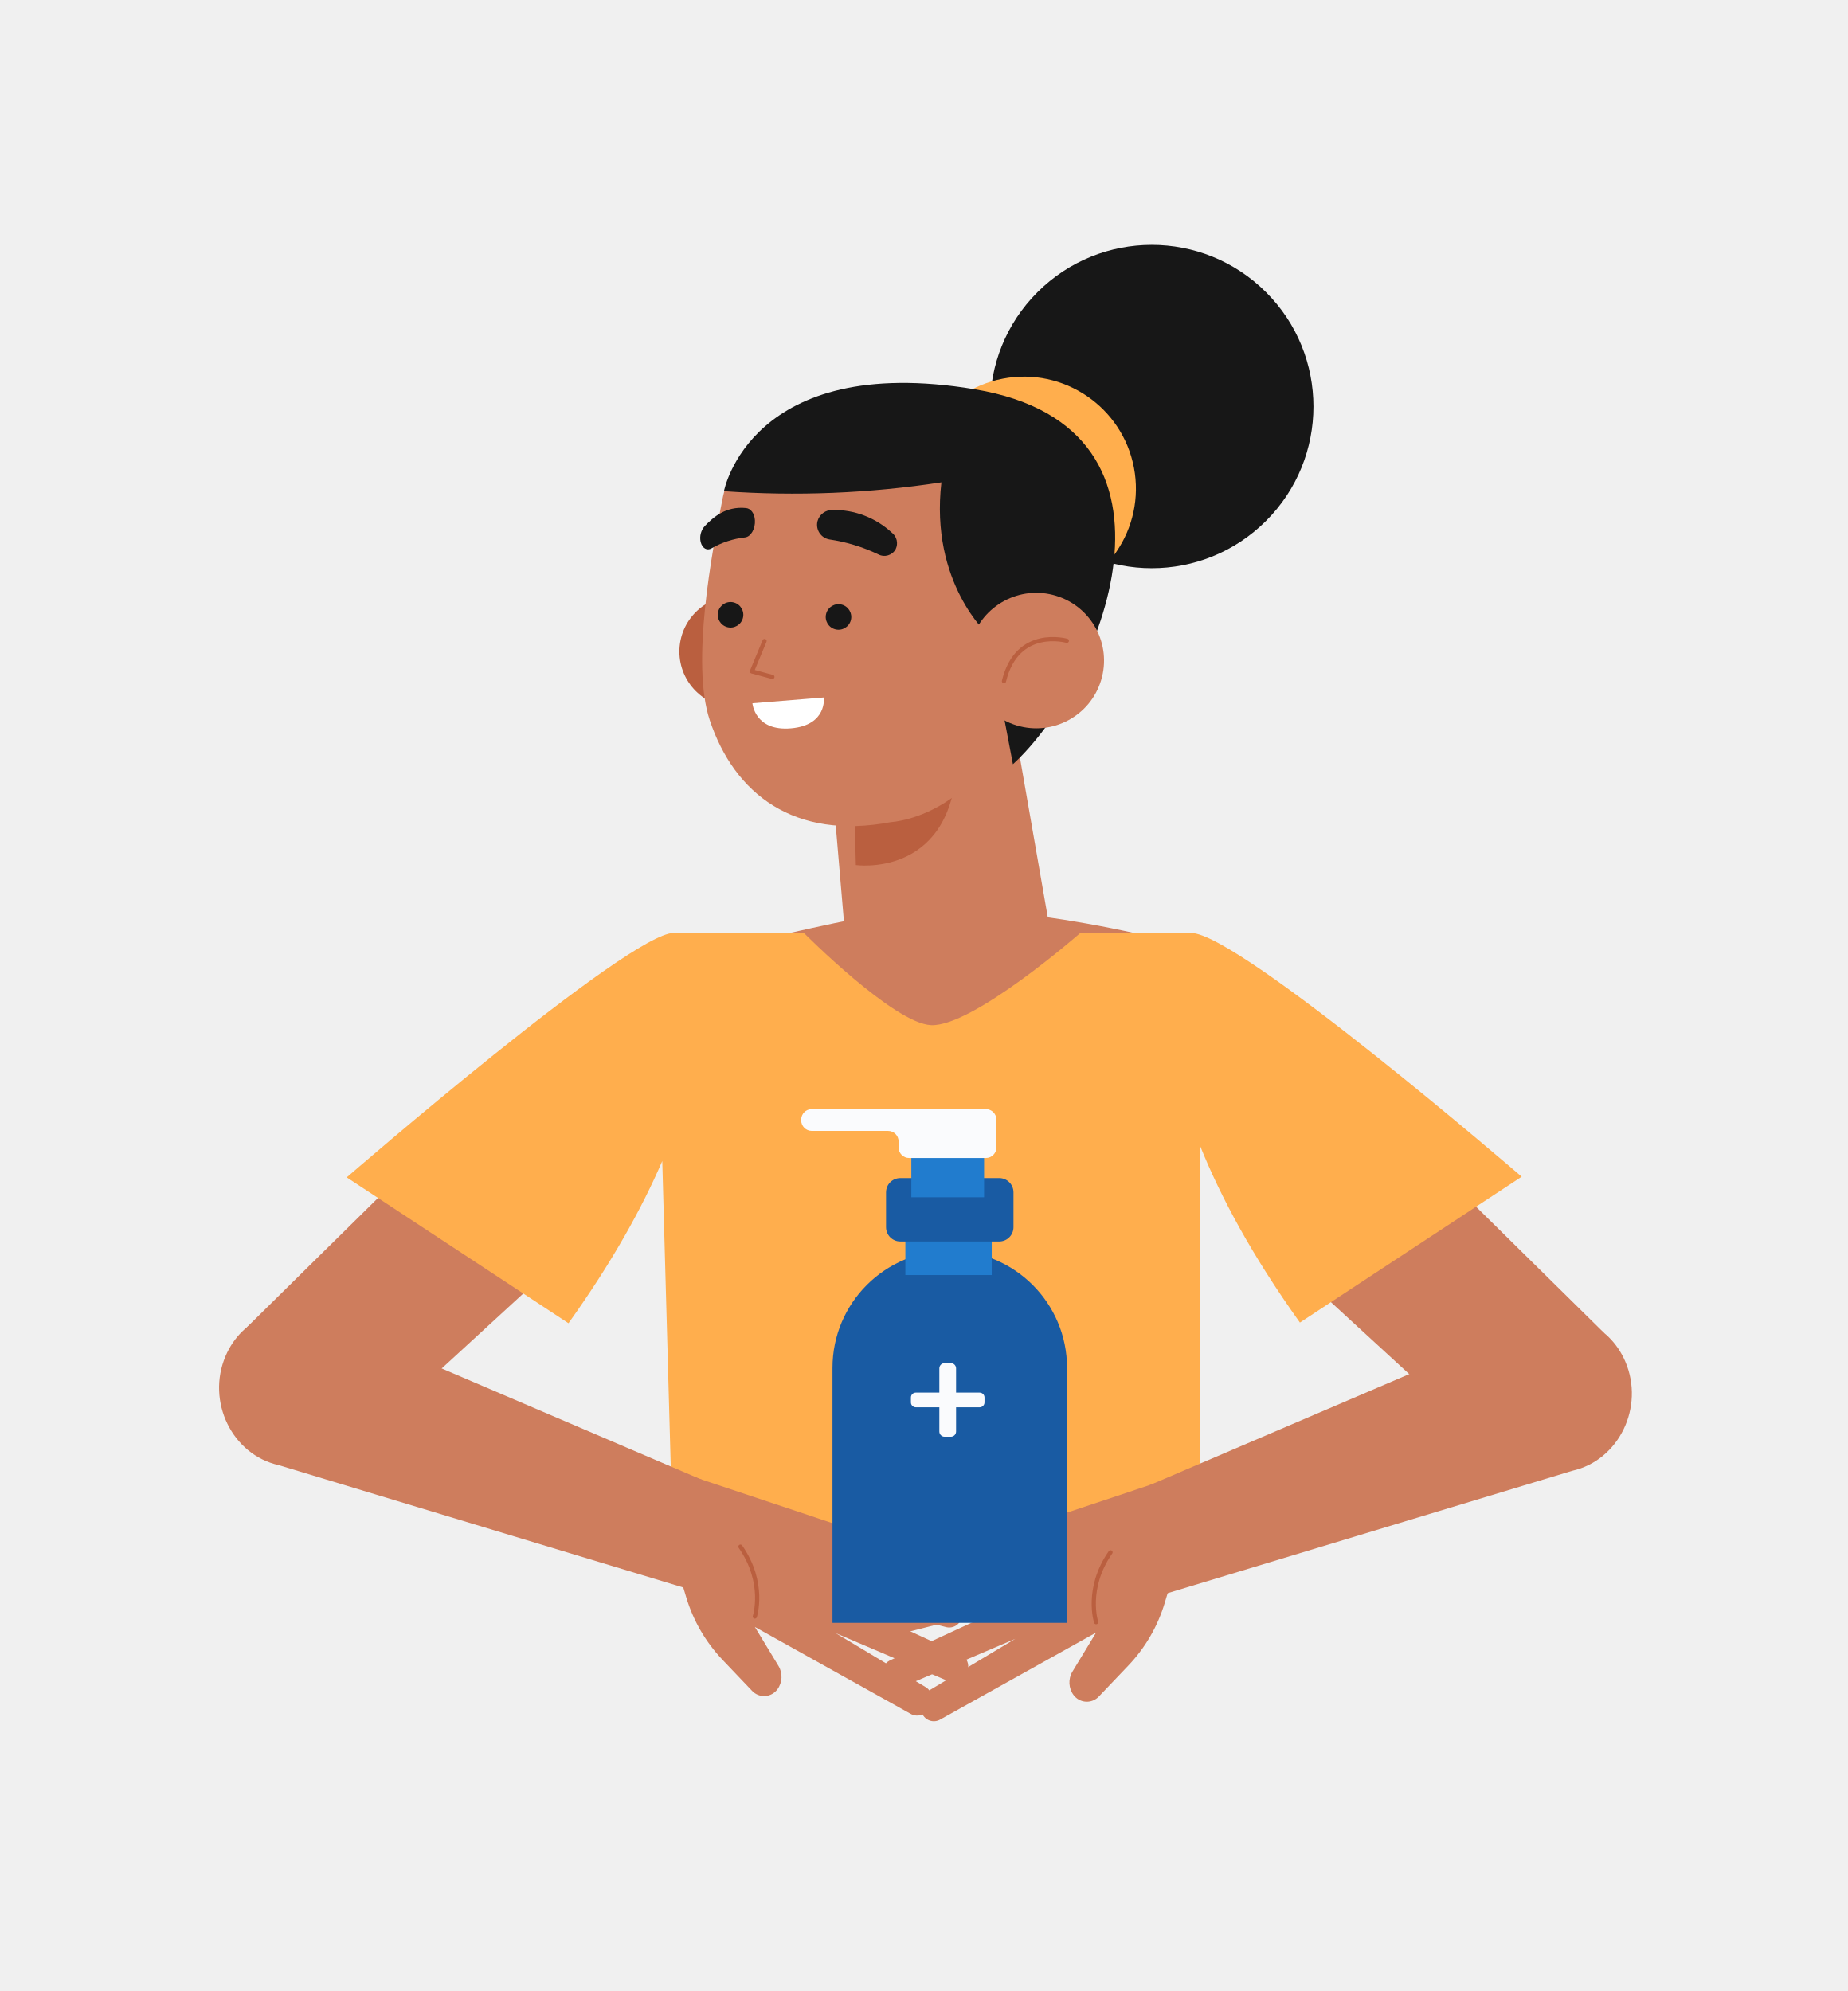
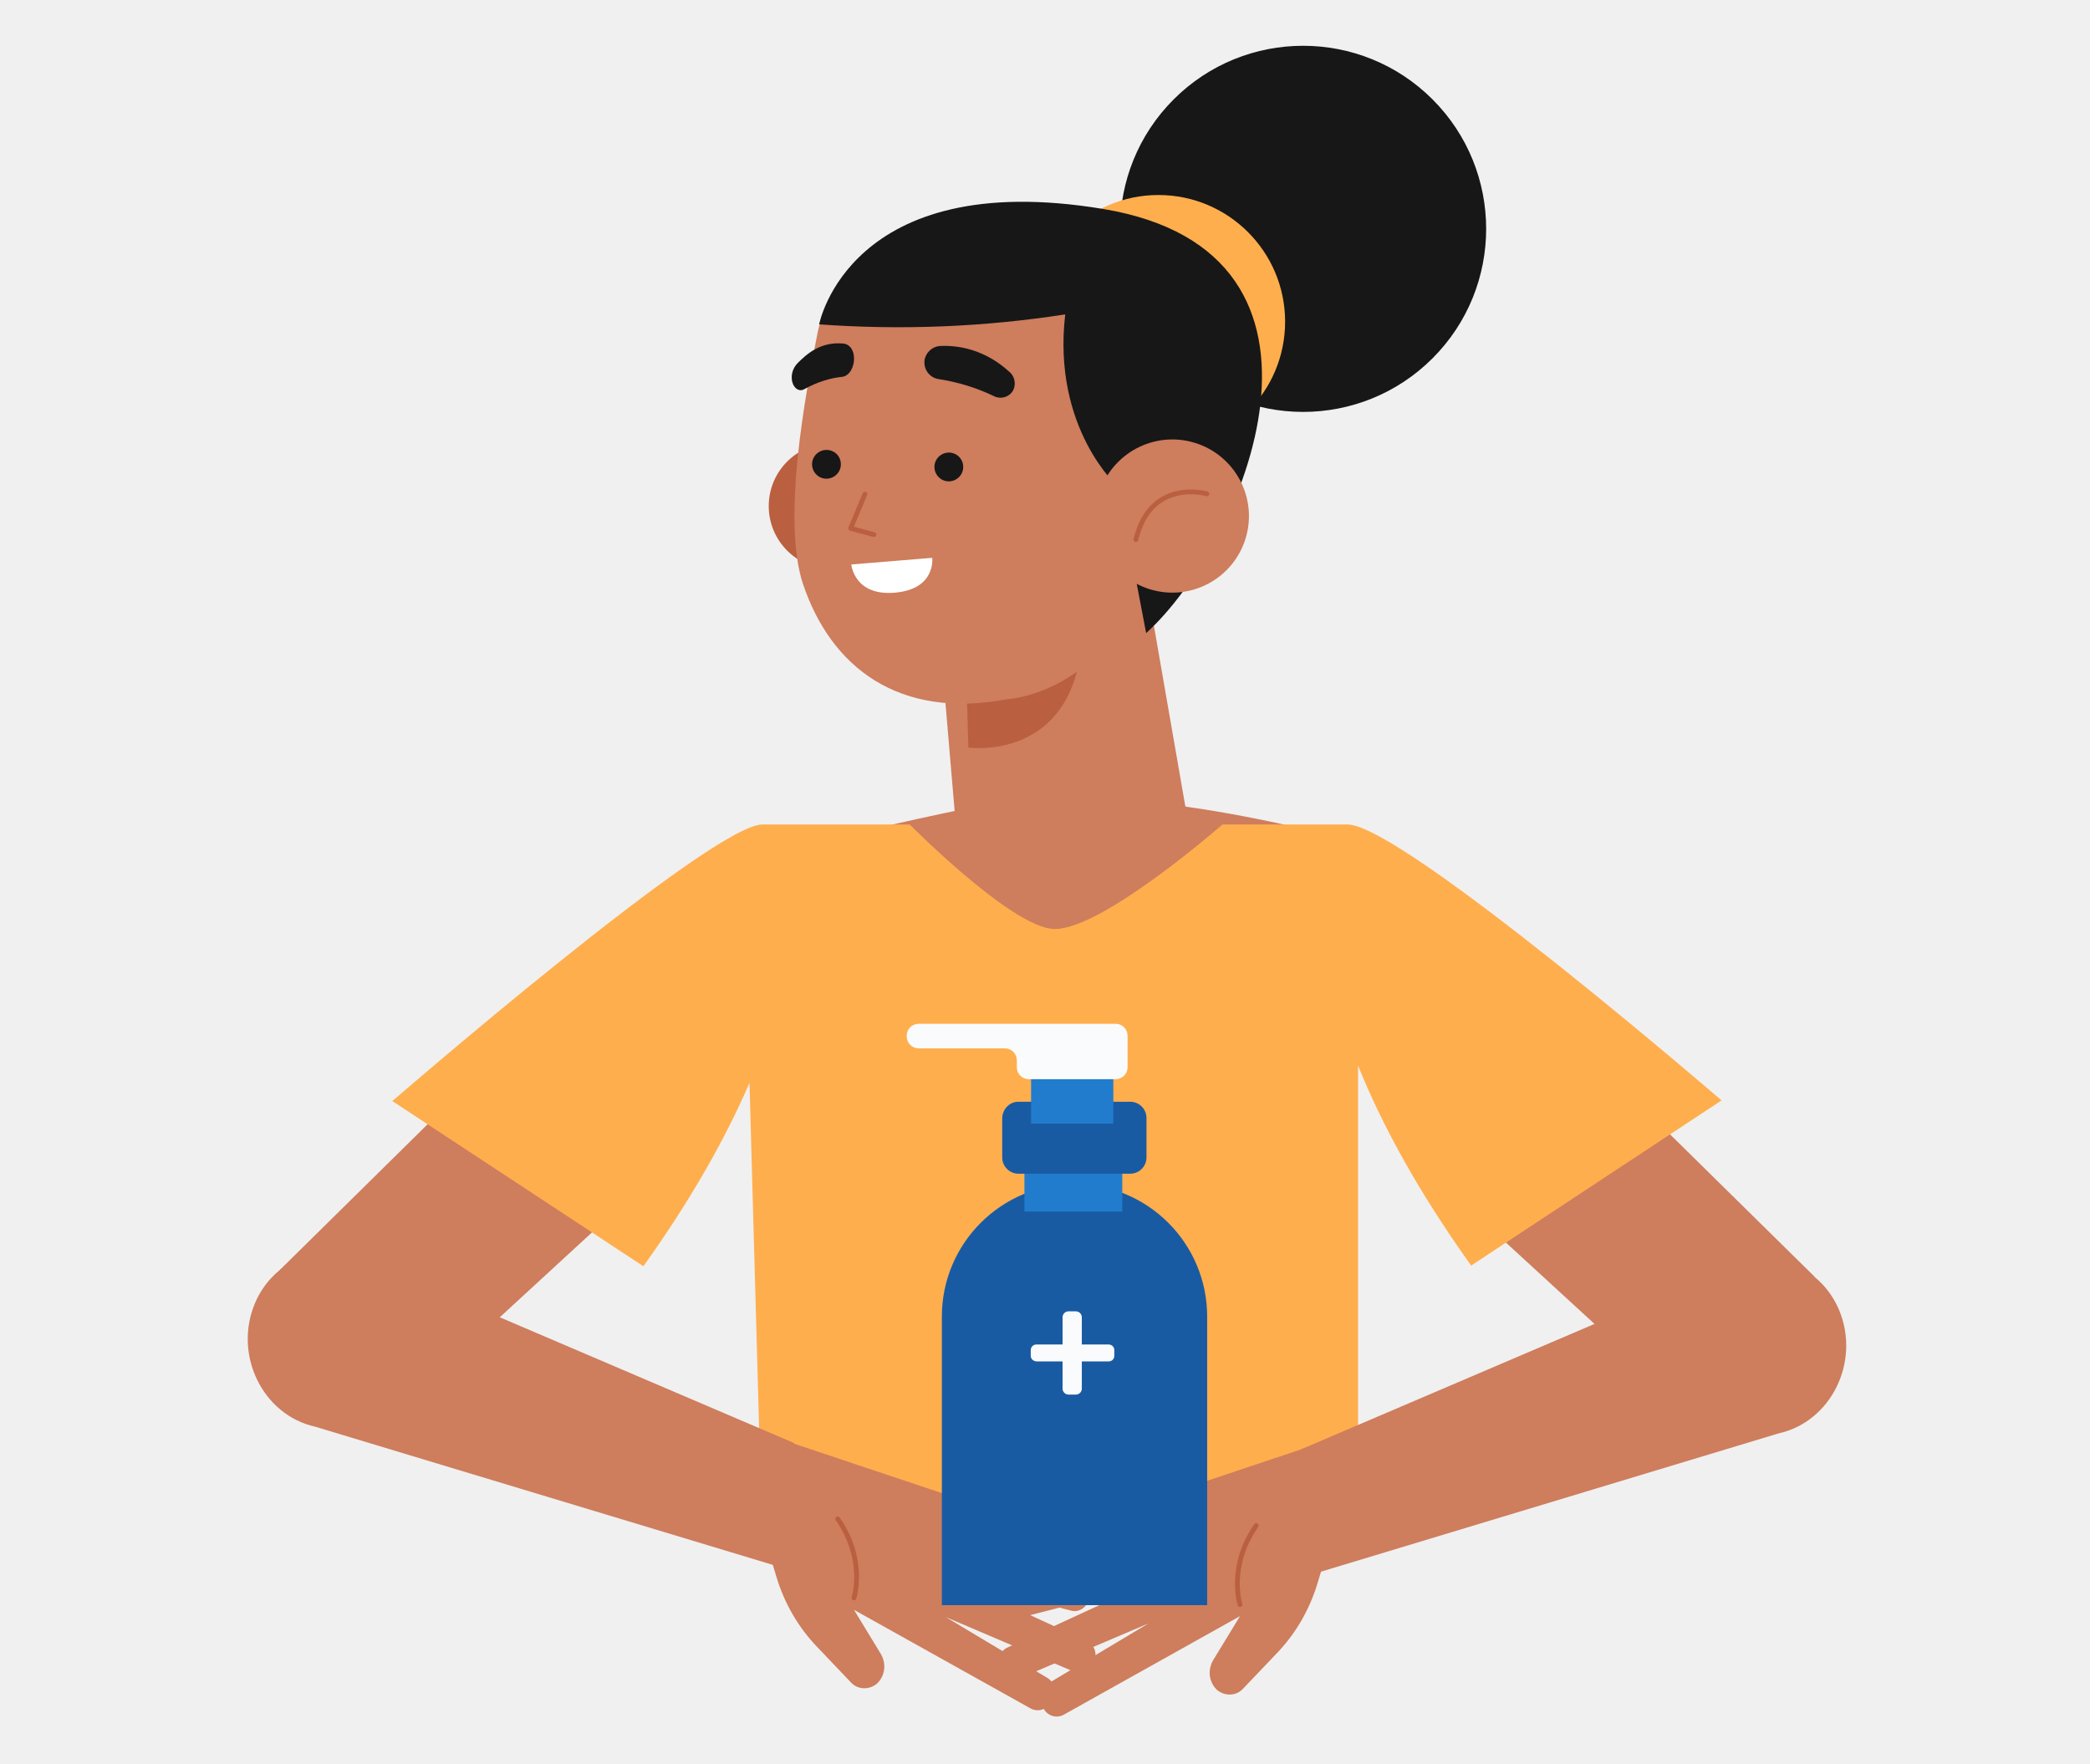
- <svg xmlns="http://www.w3.org/2000/svg" viewBox="0 0 630.187 679.356">
-   <defs>
-     <style>.cls-1{fill:#171717;}.cls-2{fill:#ffae4d;}.cls-3{fill:#ba5f3f;}.cls-4{fill:#ce7d5d;}.cls-5{fill:none;stroke:#ba5f3f;stroke-linecap:round;stroke-linejoin:round;stroke-width:1.434px;}.cls-6{fill:#fff;}.cls-7{fill:#195ba3;}.cls-8{fill:#217cce;}.cls-9{fill:#fafbfd;}</style>
-   </defs>
-   <g id="_2" data-name="2">
-     <circle class="cls-1" cx="392.915" cy="138.72" r="55.162" transform="translate(16.992 318.463) rotate(-45)" />
-     <circle class="cls-2" cx="349.311" cy="166.722" r="38.202" transform="translate(-25.074 68.487) rotate(-10.812)" />
-     <circle class="cls-3" cx="250.819" cy="222.328" r="19.044" />
-     <polygon class="cls-4" points="283.229 259.663 289.941 338.248 361.221 334.634 340.987 218.599 283.229 259.663" />
-     <path class="cls-3" d="M291.972,295.161s31.376,4.451,34.294-32.44l-34.75,15.32Z" />
-     <path class="cls-4" d="M255.569,154.368a27.811,27.811,0,0,0-9.092,15.905c-3.644,18.22-10.8,56.114-4.35,75.455,8.387,25.15,28.811,41.053,61.815,34.778,0,0,38.249-1.742,47.685-57.95C365.014,142.811,296.706,119.6,255.569,154.368Z" />
-     <path class="cls-1" d="M253.436,210.884a4.357,4.357,0,1,1-3.106-5.322A4.357,4.357,0,0,1,253.436,210.884Z" />
-     <path class="cls-1" d="M290.264,211.623a4.358,4.358,0,1,1-3.107-5.322A4.358,4.358,0,0,1,290.264,211.623Z" />
-     <polyline class="cls-5" points="260.822 218.716 256.514 229.092 263.495 230.971" />
-     <path class="cls-1" d="M278.9,177.786h0a5.055,5.055,0,0,0,4.093,6.286,58.071,58.071,0,0,1,16.639,5.088,4.409,4.409,0,0,0,5.892-1.715h0a4.6,4.6,0,0,0-1.39-5.787A28.963,28.963,0,0,0,284.1,174.01,5.2,5.2,0,0,0,278.9,177.786Z" />
-     <path class="cls-1" d="M257.536,177.479h0c.194,2.919-1.358,5.649-3.352,5.888a29.473,29.473,0,0,0-11.462,3.738c-1.513.906-3.141,0-3.686-2.147h0a6.108,6.108,0,0,1,1.524-5.6c2.671-2.712,6.89-6.716,13.962-6C256.109,173.513,257.38,175.129,257.536,177.479Z" />
-     <path class="cls-6" d="M256.686,239.963l24.36-1.981s1.228,9.447-11.178,10.531S256.686,239.963,256.686,239.963Z" />
-     <path class="cls-1" d="M337.157,216.629s-19.974-17.672-16-52.053a333.007,333.007,0,0,1-74.186,3.028s8.983-47.525,85.556-34.779c79.564,13.244,42.593,100.987,13.027,127.933Z" />
-     <path class="cls-4" d="M375.641,232.1a23.11,23.11,0,1,1-15.414-28.82A23.11,23.11,0,0,1,375.641,232.1Z" />
-     <path class="cls-5" d="M363.948,218.646s-16.942-4.866-21.449,13.779" />
-     <path class="cls-4" d="M262.671,319.9s41.465-9.775,51.036-9.775c0,0,26.555-2.032,73.808,8.351,0,0-46.837,37.357-88.27,83.5Z" />
+ <svg xmlns="http://www.w3.org/2000/svg" version="1.1" id="Capa_1" x="0px" y="0px" viewBox="0 0 630.2 531.7" style="enable-background:new 0 0 630.2 531.7;" xml:space="preserve">
+   <style type="text/css">
+ 	.st0{fill:#171717;}
+ 	.st1{fill:#FFAE4D;}
+ 	.st2{fill:#BA5F3F;}
+ 	.st3{fill:#CE7D5D;}
+ 	.st4{fill:none;stroke:#BA5F3F;stroke-width:1.434;stroke-linecap:round;stroke-linejoin:round;}
+ 	.st5{fill:#FFFFFF;}
+ 	.st6{fill:#195BA3;}
+ 	.st7{fill:#217CCE;}
+ 	.st8{fill:#FAFBFD;}
+ </style>
+   <g id="_2">
+     <ellipse transform="matrix(0.7071 -0.7071 0.7071 0.7071 66.3157 298.0323)" class="st0" cx="392.9" cy="69" rx="55.2" ry="55.2" />
+     <circle class="st1" cx="349.3" cy="97" r="38.2" />
+     <circle class="st2" cx="250.8" cy="152.6" r="19" />
+     <polygon class="st3" points="283.2,189.9 289.9,268.5 361.2,264.9 341,148.8  " />
+     <path class="st2" d="M292,225.4c0,0,31.4,4.5,34.3-32.4l-34.8,15.3L292,225.4z" />
+     <path class="st3" d="M255.6,84.6c-4.7,4.1-7.9,9.7-9.1,15.9c-3.6,18.2-10.8,56.1-4.4,75.5c8.4,25.1,28.8,41.1,61.8,34.8   c0,0,38.2-1.7,47.7-57.9C365,73.1,296.7,49.8,255.6,84.6z" />
+     <path class="st0" d="M253.4,141.1c-0.6,2.3-3,3.7-5.3,3.1c-2.3-0.6-3.7-3-3.1-5.3c0.6-2.3,3-3.7,5.3-3.1   C252.7,136.4,254,138.8,253.4,141.1C253.4,141.1,253.4,141.1,253.4,141.1z" />
+     <path class="st0" d="M290.3,141.9c-0.6,2.3-3,3.7-5.3,3.1s-3.7-3-3.1-5.3c0.6-2.3,3-3.7,5.3-3.1c0,0,0,0,0,0   C289.5,137.2,290.9,139.5,290.3,141.9z" />
+     <polyline class="st4" points="260.8,149 256.5,159.3 263.5,161.2  " />
+     <path class="st0" d="M278.9,108L278.9,108c-0.7,2.7,0.9,5.5,3.6,6.2c0.2,0,0.3,0.1,0.5,0.1c5.8,0.9,11.4,2.6,16.6,5.1   c2.1,1.1,4.7,0.4,5.9-1.7l0,0c1-2,0.4-4.5-1.4-5.8c-5.5-5-12.6-7.8-20-7.6C281.7,104.2,279.6,105.7,278.9,108z" />
+     <path class="st0" d="M257.5,107.7L257.5,107.7c0.2,2.9-1.4,5.6-3.4,5.9c-4,0.4-7.9,1.7-11.5,3.7c-1.5,0.9-3.1,0-3.7-2.1l0,0   c-0.5-2,0.1-4.1,1.5-5.6c2.7-2.7,6.9-6.7,14-6C256.1,103.8,257.4,105.4,257.5,107.7z" />
+     <path class="st5" d="M256.7,170.2l24.4-2c0,0,1.2,9.4-11.2,10.5S256.7,170.2,256.7,170.2z" />
+     <path class="st0" d="M337.2,146.9c0,0-20-17.7-16-52.1c-24.5,3.8-49.4,4.8-74.2,3c0,0,9-47.5,85.6-34.8   c79.6,13.2,42.6,101,13,127.9L337.2,146.9z" />
+     <path class="st3" d="M375.6,162.3c-3.7,12.2-16.6,19.1-28.8,15.4c-12.2-3.7-19.1-16.6-15.4-28.8c3.7-12.2,16.6-19.1,28.8-15.4   C372.4,137.2,379.3,150.1,375.6,162.3C375.6,162.3,375.6,162.3,375.6,162.3z" />
+     <path class="st4" d="M363.9,148.9c0,0-16.9-4.9-21.4,13.8" />
+     <path class="st3" d="M262.7,250.1c0,0,41.5-9.8,51-9.8c0,0,26.6-2,73.8,8.4c0,0-46.8,37.4-88.3,83.5L262.7,250.1z" />
  </g>
-   <g id="Capa_4" data-name="Capa 4">
-     <polygon class="cls-4" points="84.237 452.863 169.198 369.087 195.899 425.391 135.915 480.508 84.237 452.863" />
-     <polygon class="cls-4" points="547.206 454.792 462.246 371.015 435.544 427.32 495.529 482.436 547.206 454.792" />
-     <path class="cls-2" d="M519.116,401.507s-96.427-83.184-112.807-83.18H368.568S331.988,350.38,317.66,349.8c-12.7-.514-43.424-31.474-43.424-31.474s-33.272,0-44.362,0c-15.435,0-111.591,83.412-111.591,83.412l75.654,49.767c14.774-20.68,25.01-39.13,31.993-55.337l3.595,129.45,179.858-9.091.006-125.594c6.977,17.381,17.756,37.5,34.073,60.34Z" />
-     <path class="cls-4" d="M392.077,506.811l.948,38.405,143.293-43.348c15.945-3.534,24.814-21.739,18.159-37.275h0c-5.532-12.917-19.783-18.834-32.35-13.432Z" />
-     <path class="cls-4" d="M401.918,531.756l-4.6,15.26a53.088,53.088,0,0,1-12.375,21.278l-10.1,10.606a5.625,5.625,0,0,1-8.576-.5h0a7.2,7.2,0,0,1-.395-8.051l8.059-13.292-53.151,29.654a4.357,4.357,0,0,1-6.21-2.051l-.69-1.62a4.357,4.357,0,0,1,1.54-5.3l30.924-18.547-38.468,16.392a4.356,4.356,0,0,1-6.055-2.431l-.435-1.22a4.357,4.357,0,0,1,2.149-5.357l39.52-18.24L308.8,557.088a4.356,4.356,0,0,1-5.526-3.946l-.032-.56a4.358,4.358,0,0,1,2.821-4.328l34.752-13.018-22,5.144a4.357,4.357,0,0,1-5.243-5.192h0a4.356,4.356,0,0,1,2.872-3.182l78.385-26.166Z" />
-     <path class="cls-5" d="M373.934,553.506s-3.732-11.468,4.915-23.838" />
-     <path class="cls-4" d="M239.366,504.883l-.947,38.4L95.125,499.939c-15.944-3.533-24.813-21.738-18.159-37.274h0c5.533-12.917,19.784-18.834,32.351-13.432Z" />
-     <path class="cls-4" d="M229.525,529.827l4.6,15.261A53.085,53.085,0,0,0,246.5,566.365l10.1,10.607a5.624,5.624,0,0,0,8.575-.5h0a7.2,7.2,0,0,0,.395-8.051l-8.058-13.292,53.151,29.654a4.356,4.356,0,0,0,6.209-2.051l.69-1.621a4.355,4.355,0,0,0-1.54-5.3L285.1,557.261l38.469,16.392a4.356,4.356,0,0,0,6.055-2.431l.435-1.219a4.356,4.356,0,0,0-2.149-5.357l-39.521-18.241,34.261,8.755a4.356,4.356,0,0,0,5.526-3.946l.032-.56a4.355,4.355,0,0,0-2.821-4.328l-34.751-13.018,22,5.143a4.356,4.356,0,0,0,5.244-5.191h0A4.357,4.357,0,0,0,315,530.077l-78.384-26.165Z" />
-     <path class="cls-5" d="M257.51,551.578s3.731-11.468-4.915-23.838" />
-     <path class="cls-7" d="M324.007,426.726h0a40.009,40.009,0,0,1,40.009,40.009v87a0,0,0,0,1,0,0H284a0,0,0,0,1,0,0v-87a40.009,40.009,0,0,1,40.009-40.009Z" />
-     <rect class="cls-8" x="308.863" y="408.155" width="29.464" height="26.913" />
-     <rect class="cls-7" x="302.27" y="401.974" width="43.475" height="21.635" rx="4.868" ry="4.868" />
-     <rect class="cls-8" x="310.9" y="394.363" width="24.818" height="14.162" />
-     <path class="cls-9" d="M308.863,378.448H276.924a3.6,3.6,0,0,0-3.6,3.6v.228a3.6,3.6,0,0,0,3.6,3.6h26.028a3.6,3.6,0,0,1,3.6,3.6v2.051a3.6,3.6,0,0,0,3.6,3.6h26.168a3.6,3.6,0,0,0,3.6-3.6V382.05a3.6,3.6,0,0,0-3.6-3.6Z" />
-     <rect class="cls-9" x="320.456" y="465.128" width="5.706" height="25.104" rx="1.777" ry="1.777" transform="translate(646.617 955.359) rotate(-180)" />
-     <rect class="cls-9" x="320.806" y="465.128" width="5.006" height="25.104" rx="1.664" ry="1.664" transform="translate(-154.371 800.989) rotate(-90)" />
+   <g id="Capa_4">
+     <polygon class="st3" points="84.2,383.1 169.2,299.3 195.9,355.6 135.9,410.8  " />
+     <polygon class="st3" points="547.2,385 462.2,301.3 435.5,357.6 495.5,412.7  " />
+     <path class="st1" d="M519.1,331.8c0,0-96.4-83.2-112.8-83.2h-37.7c0,0-36.6,32.1-50.9,31.5c-12.7-0.5-43.4-31.5-43.4-31.5   s-33.3,0-44.4,0c-15.4,0-111.6,83.4-111.6,83.4l75.7,49.8c14.8-20.7,25-39.1,32-55.3l3.6,129.5l179.9-9.1l0-125.6   c7,17.4,17.8,37.5,34.1,60.3L519.1,331.8z" />
+     <path class="st3" d="M392.1,437.1l0.9,38.4l143.3-43.3c15.9-3.5,24.8-21.7,18.2-37.3l0,0c-5.5-12.9-19.8-18.8-32.3-13.4   L392.1,437.1z" />
+     <path class="st3" d="M401.9,462l-4.6,15.3c-2.4,8-6.6,15.3-12.4,21.3l-10.1,10.6c-2.1,2.3-5.7,2.3-8,0.2c-0.2-0.2-0.4-0.5-0.6-0.7   l0,0c-1.8-2.4-1.9-5.5-0.4-8.1l8.1-13.3L320.8,517c-2.1,1.2-4.7,0.5-6-1.6c-0.1-0.2-0.2-0.3-0.2-0.5l-0.7-1.6   c-0.8-1.9-0.2-4.1,1.5-5.3l30.9-18.5l-38.5,16.4c-2.2,1.1-4.8,0.2-5.8-1.9c-0.1-0.2-0.1-0.3-0.2-0.5l-0.4-1.2   c-0.7-2.1,0.2-4.4,2.1-5.4l39.5-18.2l-34.3,8.8c-2.3,0.7-4.7-0.7-5.4-3c-0.1-0.3-0.1-0.6-0.2-0.9l0-0.6c-0.1-1.9,1-3.7,2.8-4.3   l34.8-13l-22,5.1c-2.3,0.5-4.7-0.9-5.2-3.3c-0.1-0.6-0.2-1.3,0-1.9l0,0c0.3-1.5,1.4-2.7,2.9-3.2l78.4-26.2L401.9,462z" />
+     <path class="st4" d="M373.9,483.8c0,0-3.7-11.5,4.9-23.8" />
+     <path class="st3" d="M239.4,435.1l-0.9,38.4L95.1,430.2c-15.9-3.5-24.8-21.7-18.2-37.3l0,0c5.5-12.9,19.8-18.8,32.4-13.4   L239.4,435.1z" />
+     <path class="st3" d="M229.5,460.1l4.6,15.3c2.4,8,6.6,15.3,12.4,21.3l10.1,10.6c2.1,2.3,5.7,2.3,8,0.2c0.2-0.2,0.4-0.5,0.6-0.7l0,0   c1.8-2.4,1.9-5.5,0.4-8.1l-8.1-13.3l53.2,29.7c2.1,1.2,4.7,0.5,6-1.6c0.1-0.2,0.2-0.3,0.2-0.5l0.7-1.6c0.8-1.9,0.2-4.1-1.5-5.3   l-30.9-18.5l38.5,16.4c2.2,1.1,4.8,0.2,5.8-1.9c0.1-0.2,0.1-0.3,0.2-0.5l0.4-1.2c0.7-2.1-0.2-4.4-2.1-5.4l-39.5-18.2l34.3,8.8   c2.3,0.7,4.7-0.7,5.4-3c0.1-0.3,0.1-0.6,0.2-0.9l0-0.6c0.1-1.9-1-3.7-2.8-4.3l-34.8-13l22,5.1c2.3,0.5,4.7-0.9,5.2-3.2   c0.1-0.6,0.2-1.3,0-1.9l0,0c-0.3-1.5-1.4-2.7-2.9-3.2l-78.4-26.2L229.5,460.1z" />
+     <path class="st4" d="M257.5,481.8c0,0,3.7-11.5-4.9-23.8" />
+     <path class="st6" d="M324,357L324,357c22.1,0,40,17.9,40,40l0,0v87l0,0h-80l0,0v-87C284,374.9,301.9,357,324,357L324,357L324,357z" />
+     <rect x="308.9" y="338.4" class="st7" width="29.5" height="26.9" />
+     <path class="st6" d="M307.1,332.2h33.7c2.7,0,4.9,2.2,4.9,4.9V349c0,2.7-2.2,4.9-4.9,4.9h-33.7c-2.7,0-4.9-2.2-4.9-4.9v-11.9   C302.3,334.4,304.4,332.2,307.1,332.2z" />
+     <rect x="310.9" y="324.6" class="st7" width="24.8" height="14.2" />
+     <path class="st8" d="M308.9,308.7h-31.9c-2,0-3.6,1.6-3.6,3.6l0,0v0.2c0,2,1.6,3.6,3.6,3.6l0,0h26c2,0,3.6,1.6,3.6,3.6l0,0v2.1   c0,2,1.6,3.6,3.6,3.6l0,0h26.2c2,0,3.6-1.6,3.6-3.6l0,0v-9.5c0-2-1.6-3.6-3.6-3.6l0,0L308.9,308.7z" />
+     <path class="st8" d="M324.4,420.5h-2.2c-1,0-1.8-0.8-1.8-1.8v-21.5c0-1,0.8-1.8,1.8-1.8h2.2c1,0,1.8,0.8,1.8,1.8v21.5   C326.2,419.7,325.4,420.5,324.4,420.5z" />
+     <path class="st8" d="M310.8,408.8v-1.7c0-0.9,0.7-1.7,1.7-1.7h21.8c0.9,0,1.7,0.7,1.7,1.7v1.7c0,0.9-0.7,1.7-1.7,1.7h-21.8   C311.5,410.4,310.8,409.7,310.8,408.8z" />
  </g>
</svg>
